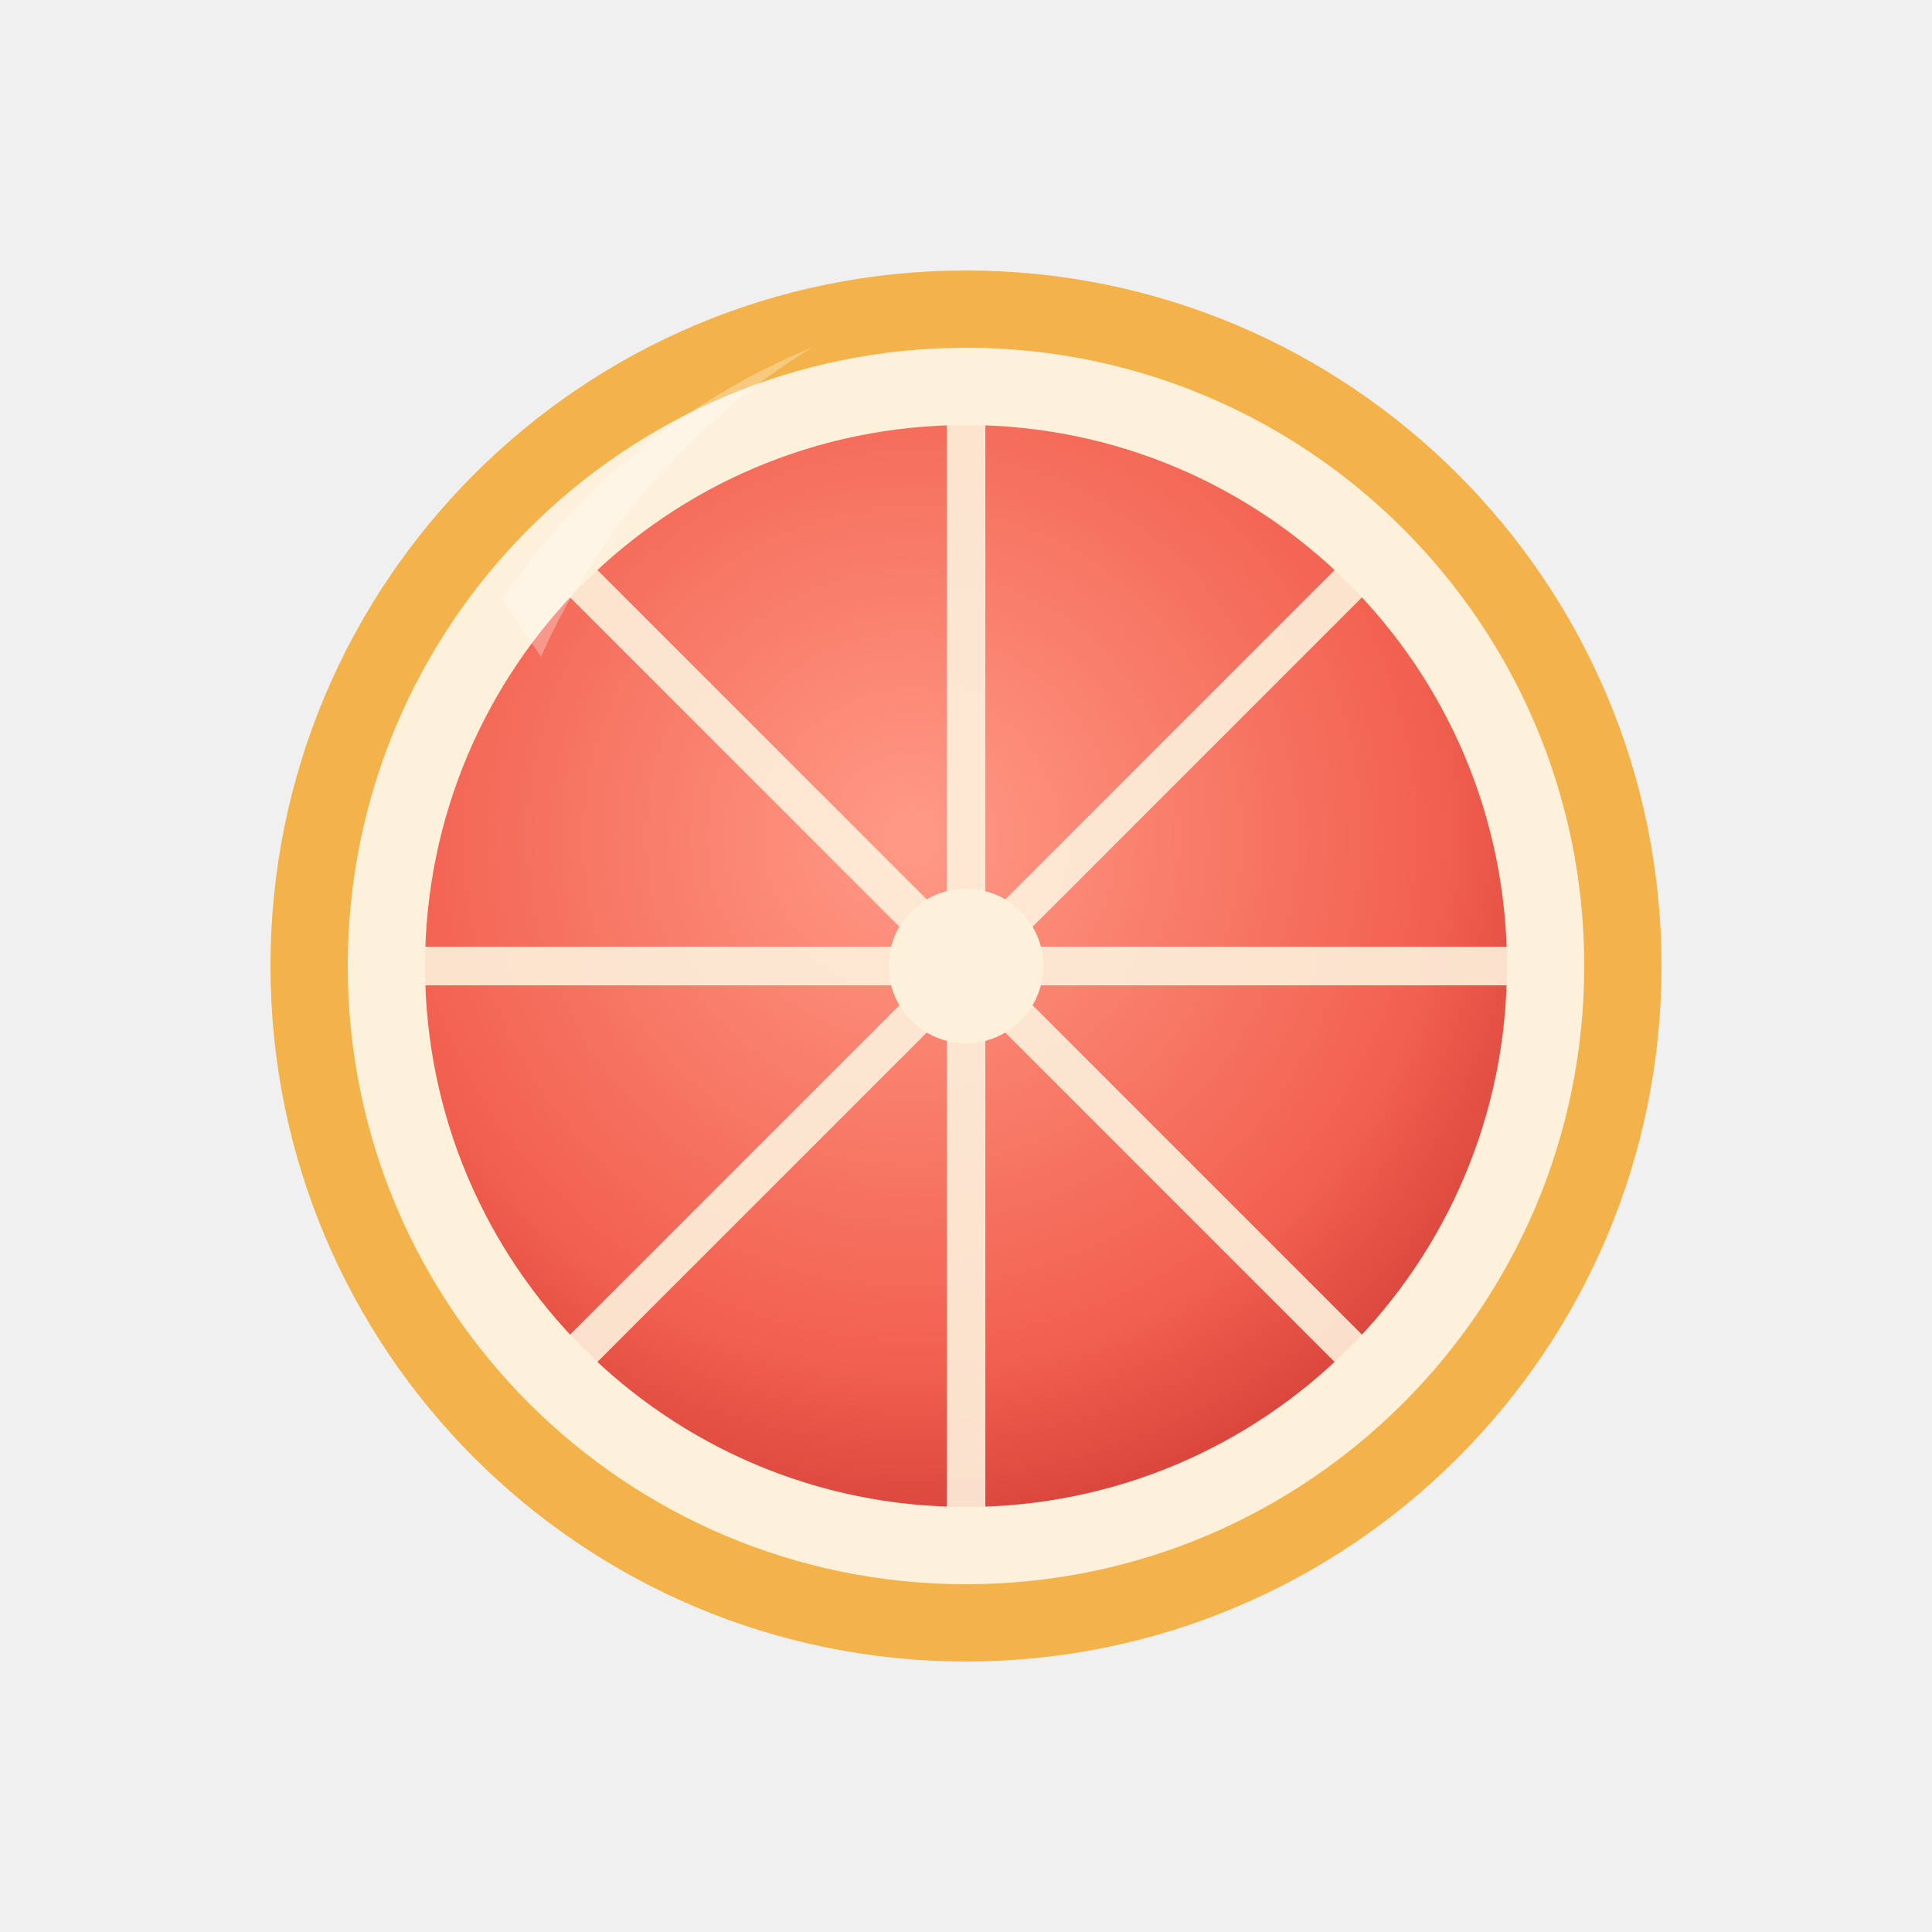
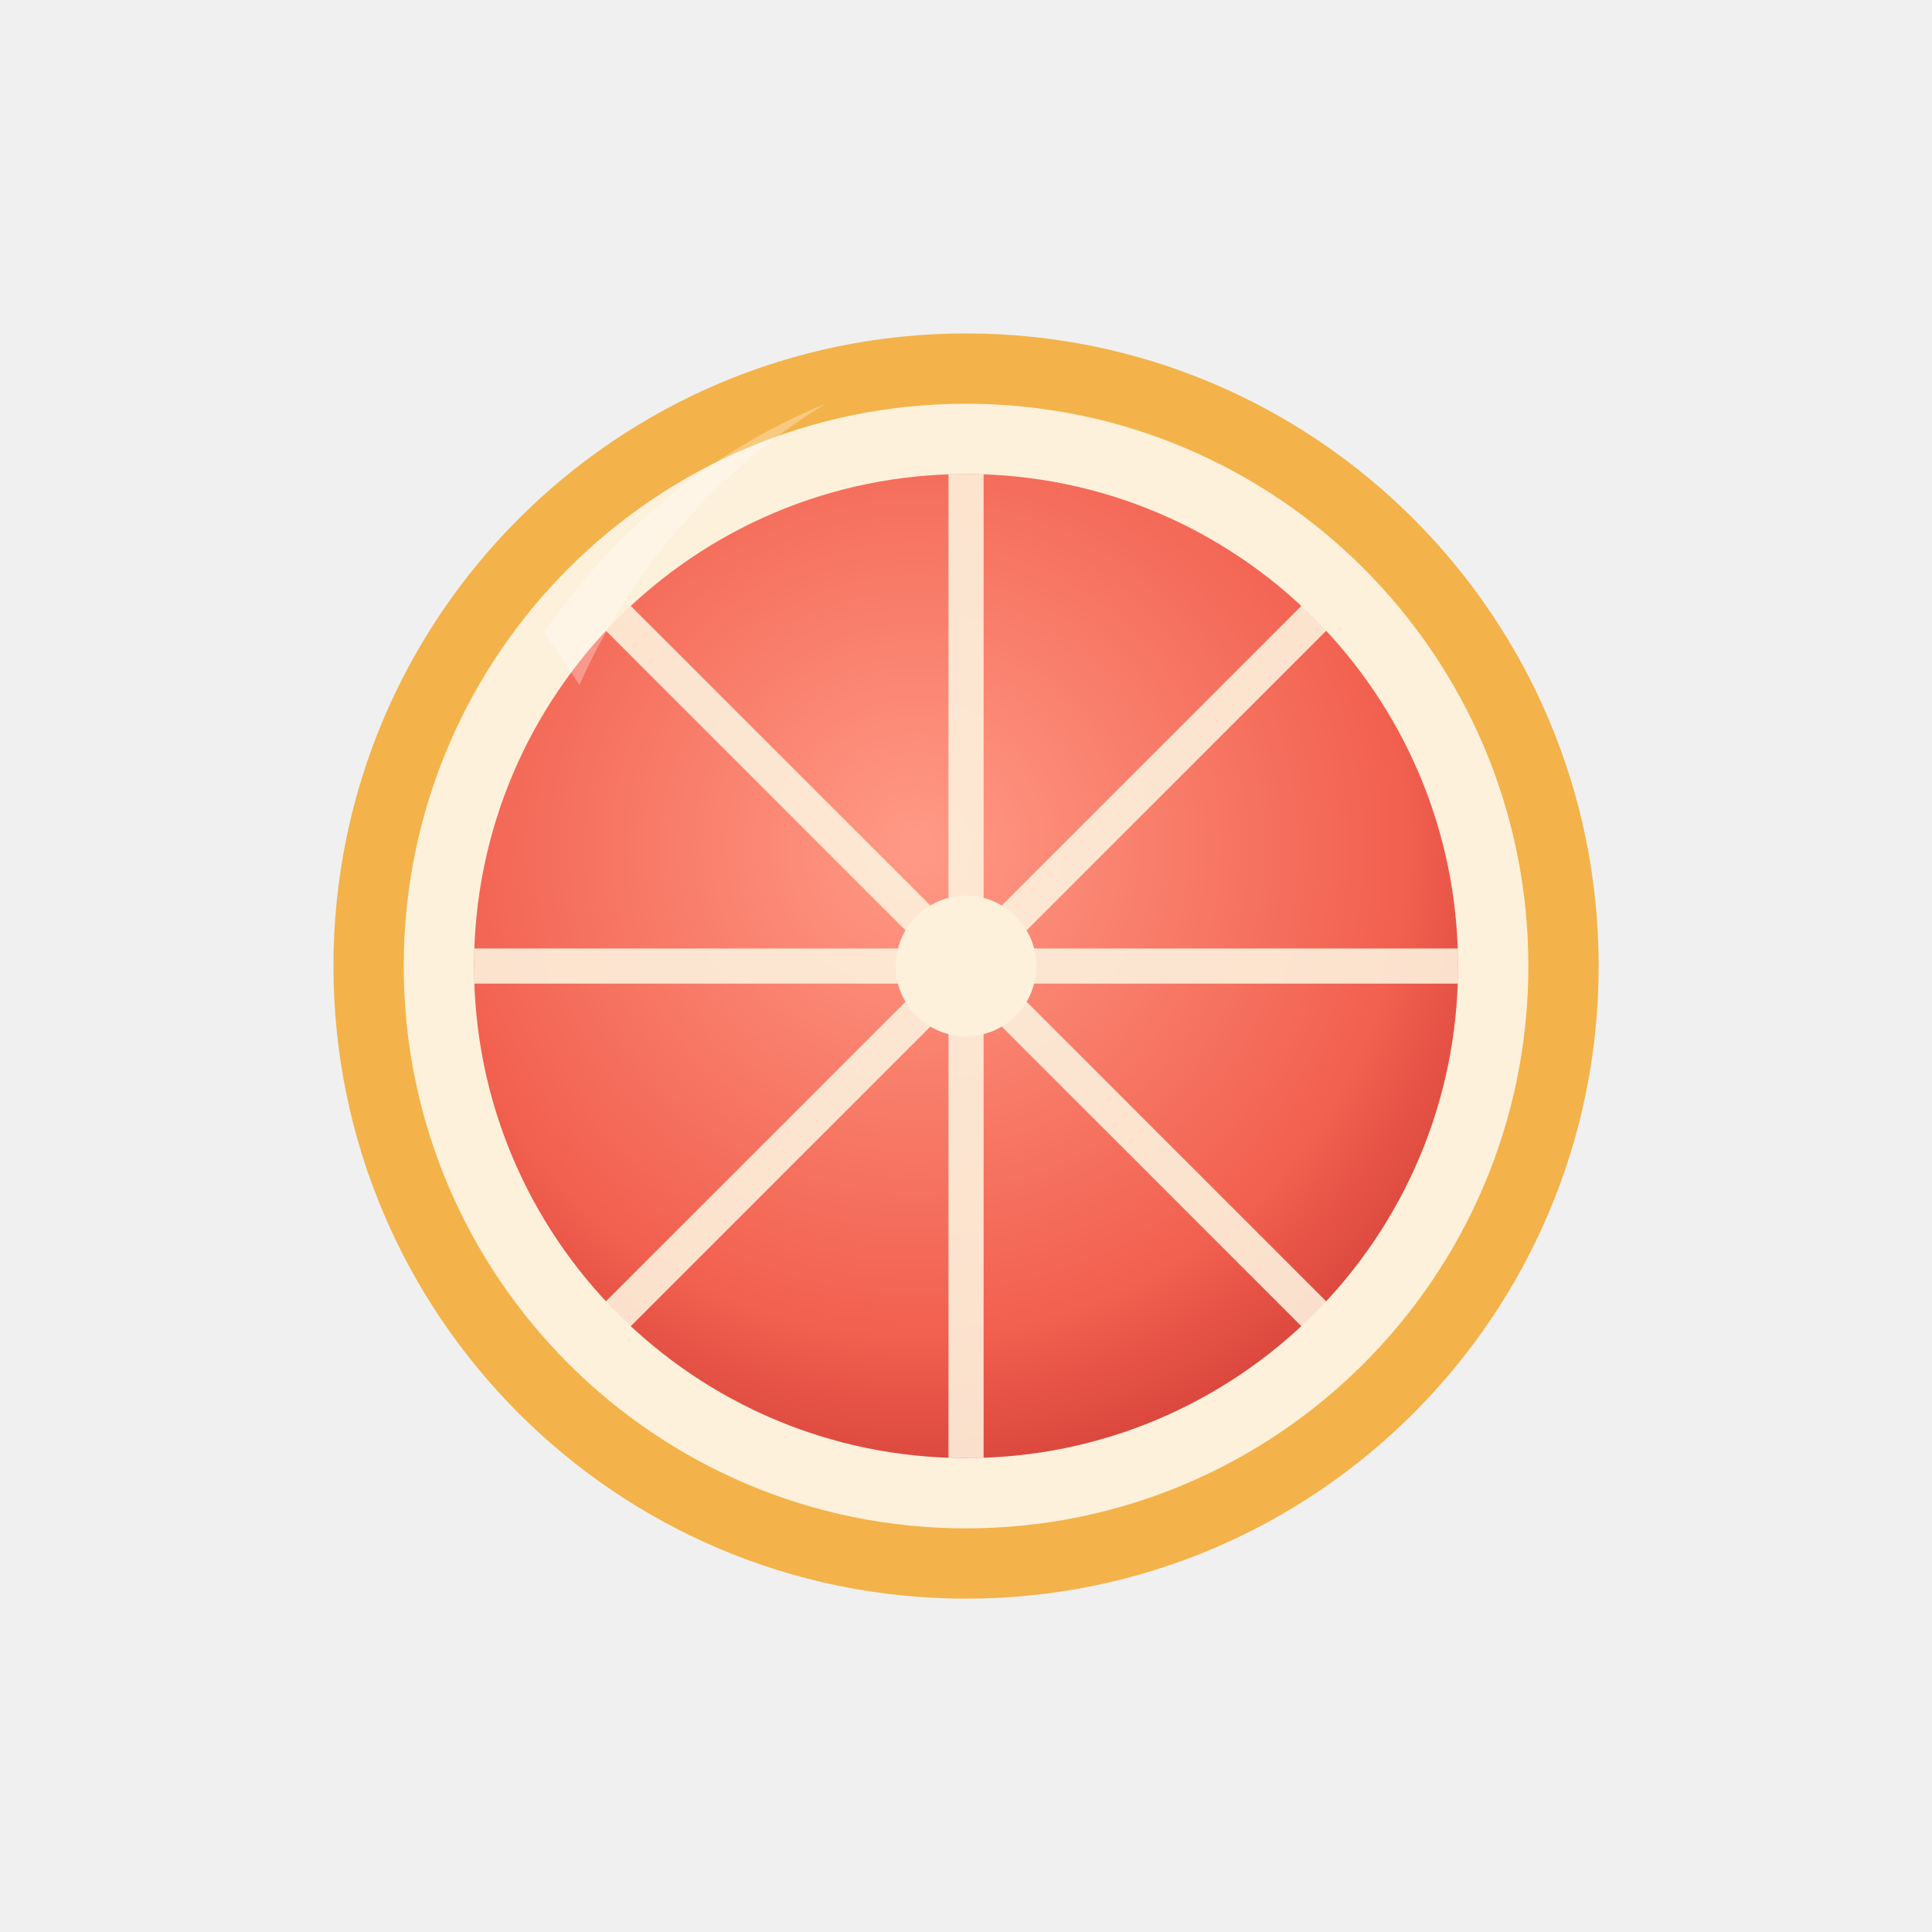
- <svg xmlns="http://www.w3.org/2000/svg" viewBox="0 0 200 200" width="200" height="200">
+ <svg xmlns="http://www.w3.org/2000/svg" viewBox="-9.95 -9.95 219.89 219.89" width="200" height="200">
  <defs>
    <radialGradient id="gflesh" cx="45%" cy="38%" r="70%">
      <stop offset="0%" stop-color="#ff9a86" />
      <stop offset="70%" stop-color="#f2604f" />
      <stop offset="100%" stop-color="#cf3a34" />
    </radialGradient>
  </defs>
  <circle cx="100" cy="100" r="72" fill="#f3b34a" />
  <circle cx="100" cy="100" r="64" fill="#fdf1dc" />
  <circle cx="100" cy="100" r="56" fill="url(#gflesh)" />
  <g stroke="#fdf1dc" stroke-width="4" opacity=".9">
    <path d="M100 44v112M44 100h112M60 60l80 80M140 60l-80 80" />
  </g>
  <circle cx="100" cy="100" r="8" fill="#fdf1dc" />
  <path d="M52 62a72 72 0 0 1 32-26 72 72 0 0 0-28 32z" fill="#ffffff" opacity=".3" />
</svg>
